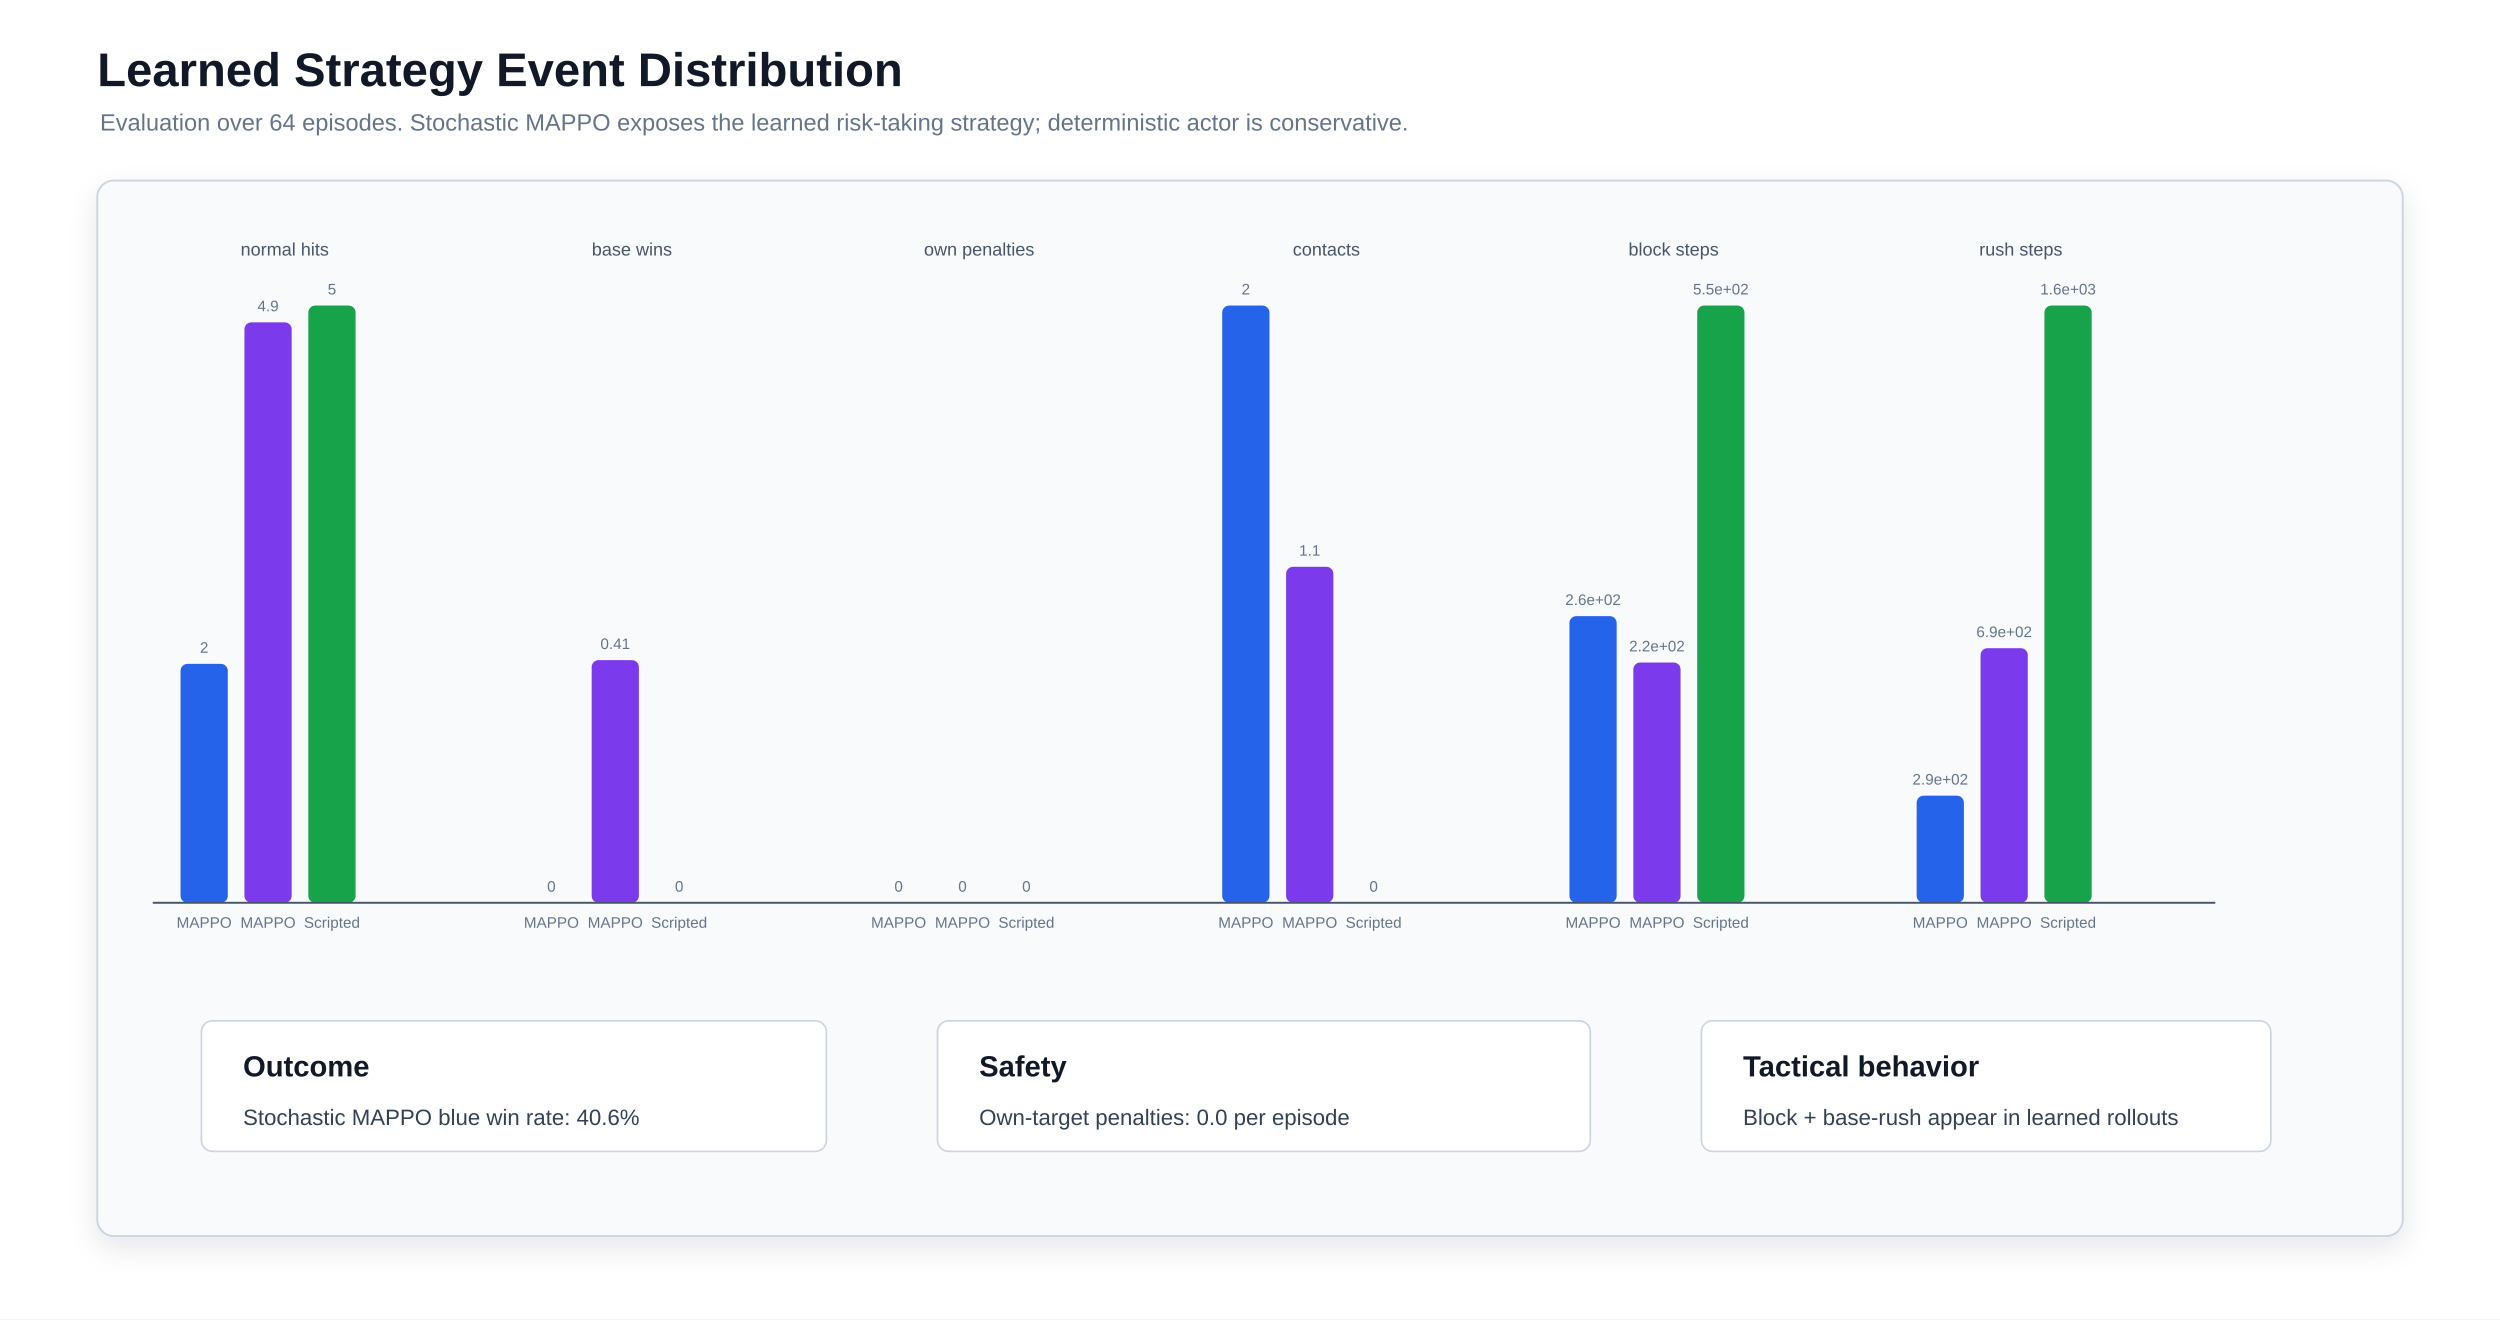
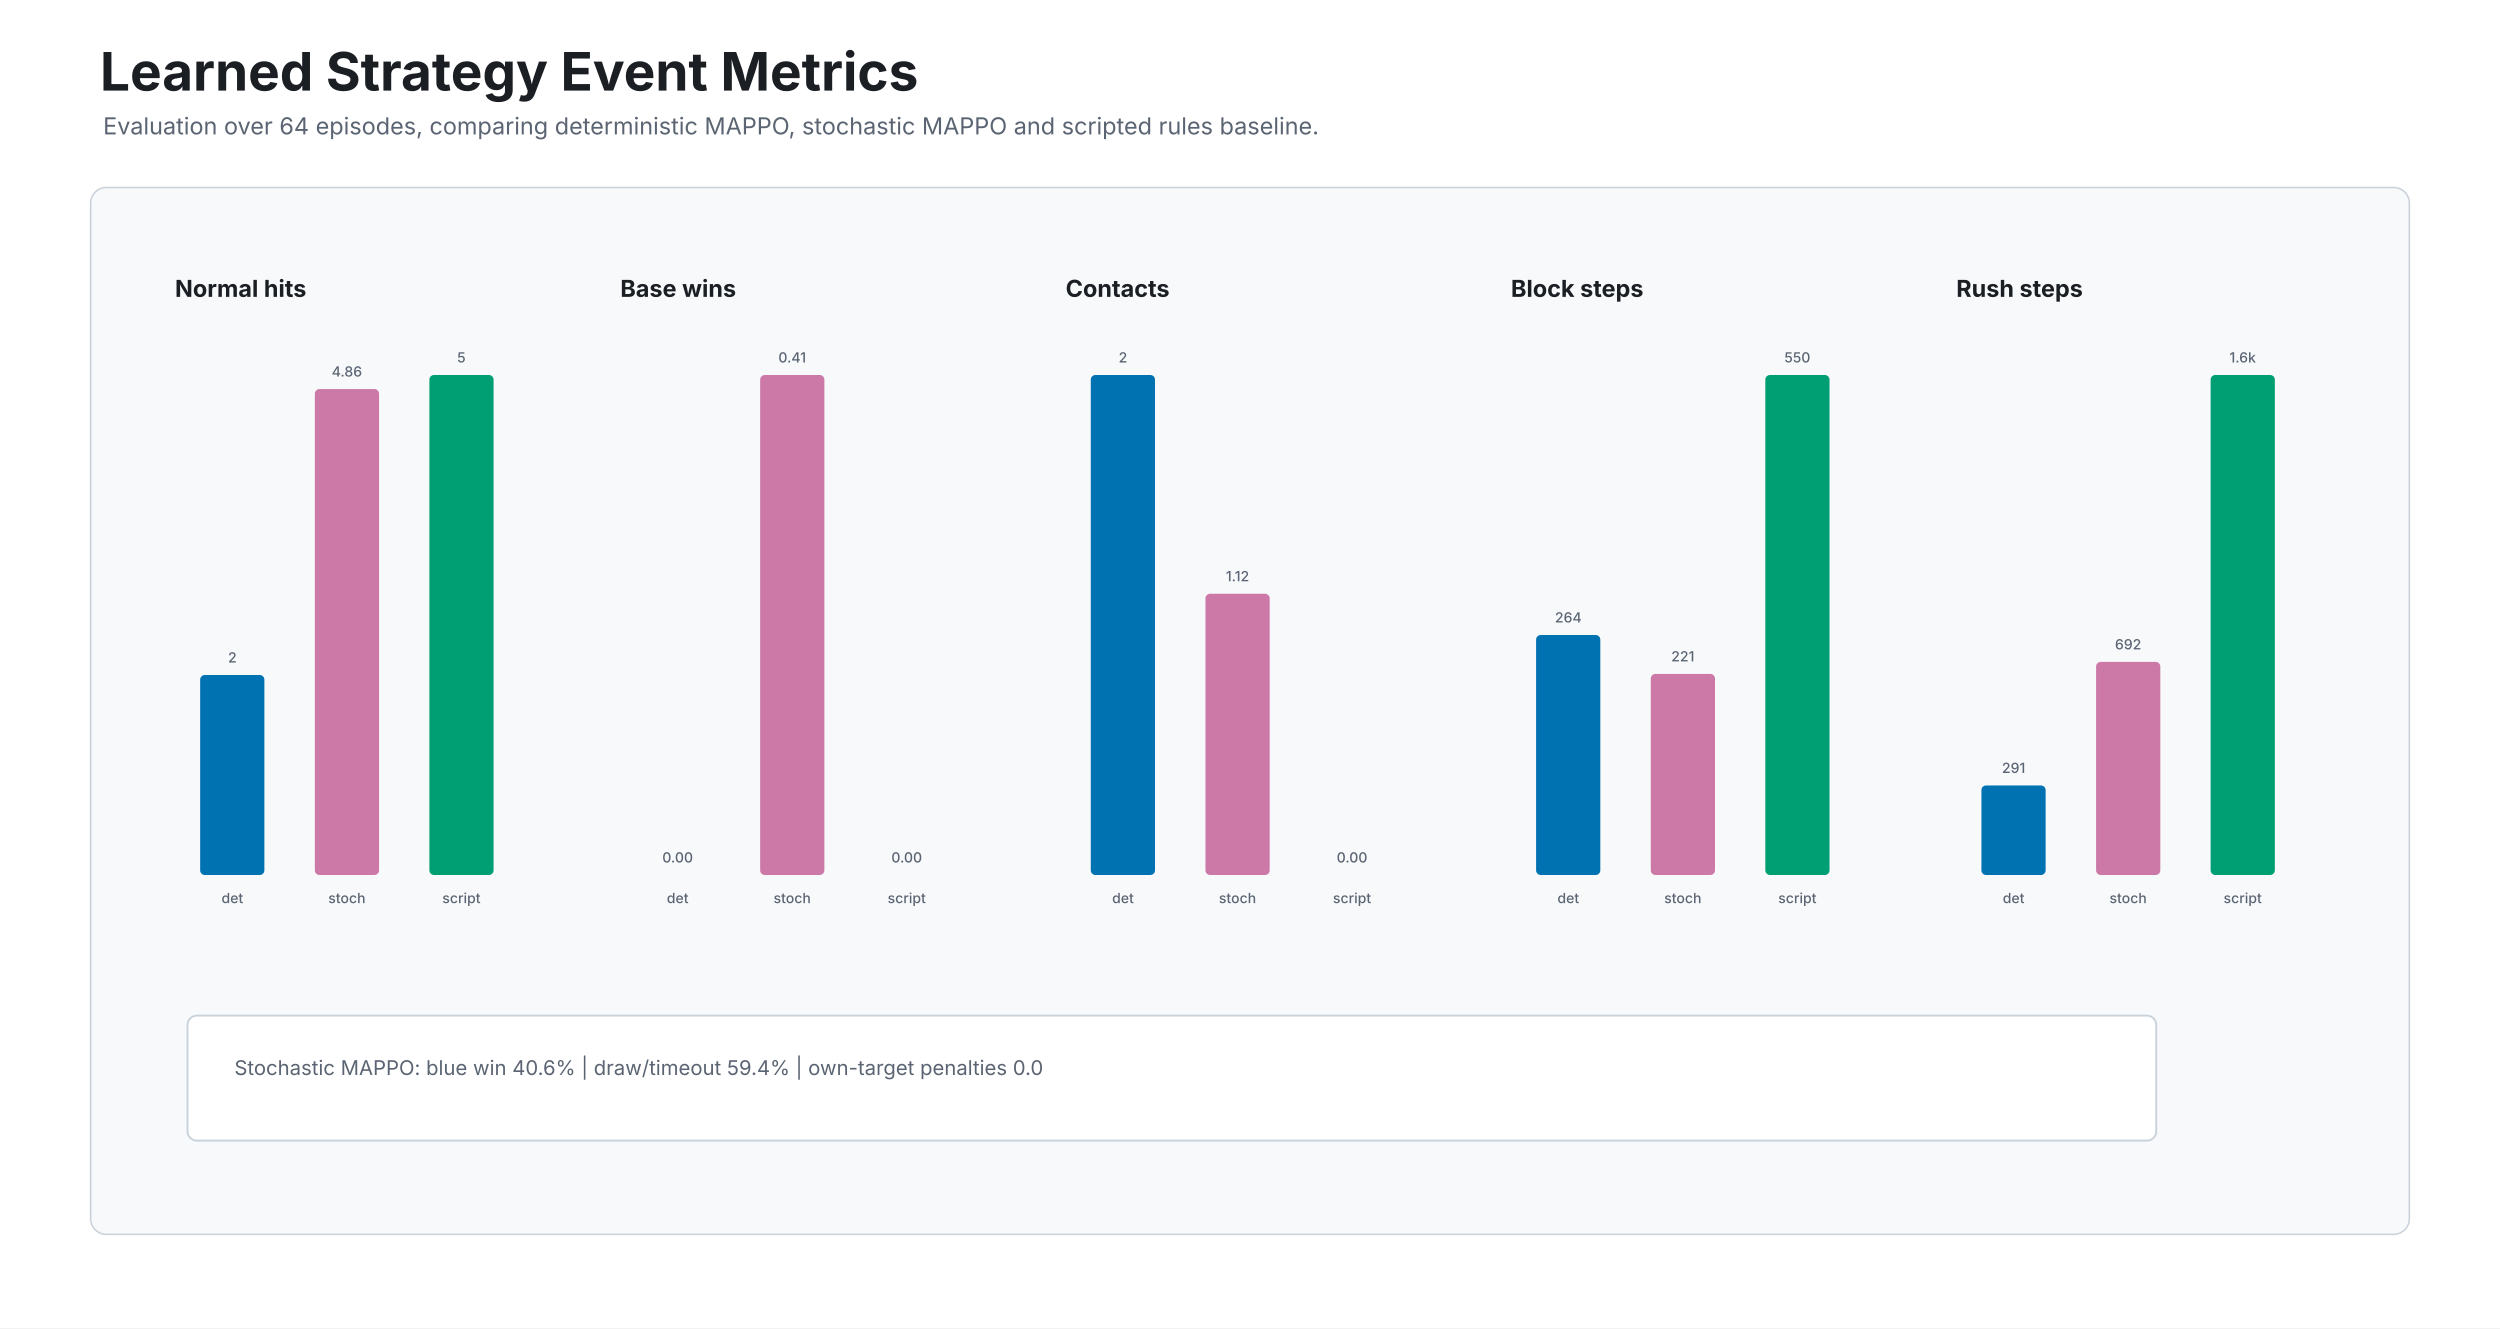
- <svg xmlns="http://www.w3.org/2000/svg" width="1800" height="950" viewBox="0 0 1800 950">
+ <svg xmlns="http://www.w3.org/2000/svg" width="1600" height="850" viewBox="0 0 1600 850">
  <defs>
-     <marker id="arrow" markerWidth="10" markerHeight="10" refX="7" refY="3" orient="auto" markerUnits="strokeWidth">
-       <path d="M0,0 L0,6 L8,3 z" fill="#111827" />
+     <marker id="arrowGray" markerWidth="9" markerHeight="9" refX="8" refY="4.5" orient="auto">
+       <path d="M0 0 L9 4.5 L0 9 Z" fill="#7A869A" />
    </marker>
-     <filter id="softShadow" x="-20%" y="-20%" width="140%" height="140%">
-       <feDropShadow dx="0" dy="8" stdDeviation="10" flood-color="#0F172A" flood-opacity="0.10" />
-     </filter>
+     <marker id="arrowBlue" markerWidth="9" markerHeight="9" refX="8" refY="4.5" orient="auto">
+       <path d="M0 0 L9 4.5 L0 9 Z" fill="#0072B2" />
+     </marker>
+     <marker id="arrowGreen" markerWidth="9" markerHeight="9" refX="8" refY="4.5" orient="auto">
+       <path d="M0 0 L9 4.5 L0 9 Z" fill="#009E73" />
+     </marker>
    <style>
-       .title{font:700 34px Arial,Inter,sans-serif;fill:#111827}
-       .subtitle{font:400 17px Arial,Inter,sans-serif;fill:#64748B}
-       .h{font:700 21px Arial,Inter,sans-serif;fill:#111827}
-       .txt{font:400 16px Arial,Inter,sans-serif;fill:#334155}
-       .small{font:400 13px Arial,Inter,sans-serif;fill:#475569}
-       .tiny{font:400 11px Arial,Inter,sans-serif;fill:#64748B}
-       .panel{fill:#F8FAFC;stroke:#CBD5E1;stroke-width:1.4;rx:12;filter:url(#softShadow)}
-       .card{fill:#FFFFFF;stroke:#CBD5E1;stroke-width:1.2;rx:8}
-       .grid{stroke:#E2E8F0;stroke-width:1}
-       .axis{stroke:#475569;stroke-width:1.4}
+       text{font-family:Inter,Arial,Helvetica,sans-serif}
+       .title{font-size:34px;font-weight:700;fill:#1B1F23}
+       .subtitle{font-size:15px;font-weight:400;fill:#5B6472}
+       .label{font-size:15px;font-weight:650;fill:#1B1F23}
+       .body{font-size:13px;font-weight:400;fill:#5B6472}
+       .small{font-size:11px;font-weight:400;fill:#5B6472}
+       .tiny{font-size:9px;font-weight:500;fill:#5B6472}
+       .panel{fill:#fff;stroke:#C9D1D9;stroke-width:1.2}
+       .soft{fill:#F7F9FB;stroke:#C9D1D9;stroke-width:1}
+       .grid{stroke:#E6EBF0;stroke-width:1}
+       .axis{stroke:#1B1F23;stroke-width:1.1}
+       .wire{fill:none;stroke:#7A869A;stroke-width:1.8;marker-end:url(#arrowGray)}
+       .wireBlue{fill:none;stroke:#0072B2;stroke-width:2;marker-end:url(#arrowBlue)}
+       .wireGreen{fill:none;stroke:#009E73;stroke-width:2;marker-end:url(#arrowGreen)}
      .dash{stroke-dasharray:6 6}
    </style>
  </defs>
-   <rect width="1800" height="950" fill="#FFFFFF" />
-   <text class="title" x="70" y="62">Learned Strategy Event Distribution</text>
-   <text class="subtitle" x="72" y="94">Evaluation over 64 episodes. Stochastic MAPPO exposes the learned risk-taking strategy; deterministic actor is conservative.</text>
-   <rect class="panel" x="70" y="130" width="1660" height="760" />
-   <text class="small" x="205" y="184" text-anchor="middle">normal hits</text>
-   <rect x="130.0" y="478.0" width="34.0" height="172.0" rx="5" fill="#2563EB" />
-   <text class="tiny" x="147.0" y="470.0" text-anchor="middle">2</text>
-   <text class="tiny" x="147.0" y="668.0" text-anchor="middle">MAPPO</text>
-   <rect x="176.0" y="232.1" width="34.0" height="417.9" rx="5" fill="#7C3AED" />
-   <text class="tiny" x="193.0" y="224.1" text-anchor="middle">4.9</text>
-   <text class="tiny" x="193.0" y="668.0" text-anchor="middle">MAPPO</text>
-   <rect x="222.0" y="220.0" width="34.0" height="430.0" rx="5" fill="#16A34A" />
-   <text class="tiny" x="239.0" y="212.0" text-anchor="middle">5</text>
-   <text class="tiny" x="239.0" y="668.0" text-anchor="middle">Scripted</text>
-   <text class="small" x="455" y="184" text-anchor="middle">base wins</text>
-   <rect x="380.0" y="650.0" width="34.0" height="0.0" rx="5" fill="#2563EB" />
-   <text class="tiny" x="397.0" y="642.0" text-anchor="middle">0</text>
-   <text class="tiny" x="397.0" y="668.0" text-anchor="middle">MAPPO</text>
-   <rect x="426.0" y="475.3" width="34.0" height="174.7" rx="5" fill="#7C3AED" />
-   <text class="tiny" x="443.0" y="467.3" text-anchor="middle">0.41</text>
-   <text class="tiny" x="443.0" y="668.0" text-anchor="middle">MAPPO</text>
-   <rect x="472.0" y="650.0" width="34.0" height="0.0" rx="5" fill="#16A34A" />
-   <text class="tiny" x="489.0" y="642.0" text-anchor="middle">0</text>
-   <text class="tiny" x="489.0" y="668.0" text-anchor="middle">Scripted</text>
-   <text class="small" x="705" y="184" text-anchor="middle">own penalties</text>
-   <rect x="630.0" y="650.0" width="34.0" height="0.0" rx="5" fill="#2563EB" />
-   <text class="tiny" x="647.0" y="642.0" text-anchor="middle">0</text>
-   <text class="tiny" x="647.0" y="668.0" text-anchor="middle">MAPPO</text>
-   <rect x="676.0" y="650.0" width="34.0" height="0.0" rx="5" fill="#7C3AED" />
-   <text class="tiny" x="693.0" y="642.0" text-anchor="middle">0</text>
-   <text class="tiny" x="693.0" y="668.0" text-anchor="middle">MAPPO</text>
-   <rect x="722.0" y="650.0" width="34.0" height="0.0" rx="5" fill="#16A34A" />
-   <text class="tiny" x="739.0" y="642.0" text-anchor="middle">0</text>
-   <text class="tiny" x="739.0" y="668.0" text-anchor="middle">Scripted</text>
-   <text class="small" x="955" y="184" text-anchor="middle">contacts</text>
-   <rect x="880.0" y="220.0" width="34.0" height="430.0" rx="5" fill="#2563EB" />
-   <text class="tiny" x="897.0" y="212.0" text-anchor="middle">2</text>
-   <text class="tiny" x="897.0" y="668.0" text-anchor="middle">MAPPO</text>
-   <rect x="926.0" y="408.1" width="34.0" height="241.9" rx="5" fill="#7C3AED" />
-   <text class="tiny" x="943.0" y="400.1" text-anchor="middle">1.1</text>
-   <text class="tiny" x="943.0" y="668.0" text-anchor="middle">MAPPO</text>
-   <rect x="972.0" y="650.0" width="34.0" height="0.0" rx="5" fill="#16A34A" />
-   <text class="tiny" x="989.0" y="642.0" text-anchor="middle">0</text>
-   <text class="tiny" x="989.0" y="668.0" text-anchor="middle">Scripted</text>
-   <text class="small" x="1205" y="184" text-anchor="middle">block steps</text>
-   <rect x="1130.0" y="443.6" width="34.0" height="206.4" rx="5" fill="#2563EB" />
-   <text class="tiny" x="1147.0" y="435.6" text-anchor="middle">2.6e+02</text>
-   <text class="tiny" x="1147.0" y="668.0" text-anchor="middle">MAPPO</text>
-   <rect x="1176.0" y="477.0" width="34.0" height="173.0" rx="5" fill="#7C3AED" />
-   <text class="tiny" x="1193.0" y="469.0" text-anchor="middle">2.2e+02</text>
-   <text class="tiny" x="1193.0" y="668.0" text-anchor="middle">MAPPO</text>
-   <rect x="1222.0" y="220.0" width="34.0" height="430.0" rx="5" fill="#16A34A" />
-   <text class="tiny" x="1239.0" y="212.0" text-anchor="middle">5.5e+02</text>
-   <text class="tiny" x="1239.0" y="668.0" text-anchor="middle">Scripted</text>
-   <text class="small" x="1455" y="184" text-anchor="middle">rush steps</text>
-   <rect x="1380.0" y="572.9" width="34.0" height="77.1" rx="5" fill="#2563EB" />
-   <text class="tiny" x="1397.0" y="564.9" text-anchor="middle">2.9e+02</text>
-   <text class="tiny" x="1397.0" y="668.0" text-anchor="middle">MAPPO</text>
-   <rect x="1426.0" y="466.7" width="34.0" height="183.3" rx="5" fill="#7C3AED" />
-   <text class="tiny" x="1443.0" y="458.7" text-anchor="middle">6.9e+02</text>
-   <text class="tiny" x="1443.0" y="668.0" text-anchor="middle">MAPPO</text>
-   <rect x="1472.0" y="220.0" width="34.0" height="430.0" rx="5" fill="#16A34A" />
-   <text class="tiny" x="1489.0" y="212.0" text-anchor="middle">1.6e+03</text>
-   <text class="tiny" x="1489.0" y="668.0" text-anchor="middle">Scripted</text>
-   <line class="axis" x1="110" y1="650" x2="1595" y2="650" />
-   <rect class="card" x="145" y="735" width="450" height="94" />
-   <text class="h" x="175" y="775">Outcome</text>
-   <text class="txt" x="175" y="810">Stochastic MAPPO blue win rate: 40.6%</text>
-   <rect class="card" x="675" y="735" width="470" height="94" />
-   <text class="h" x="705" y="775">Safety</text>
-   <text class="txt" x="705" y="810">Own-target penalties: 0.0 per episode</text>
-   <rect class="card" x="1225" y="735" width="410" height="94" />
-   <text class="h" x="1255" y="775">Tactical behavior</text>
-   <text class="txt" x="1255" y="810">Block + base-rush appear in learned rollouts</text>
+   <rect width="1600" height="850" fill="#FFFFFF" />
+   <text class="title" x="64" y="58">Learned Strategy Event Metrics</text>
+   <text class="subtitle" x="66" y="86">Evaluation over 64 episodes, comparing deterministic MAPPO, stochastic MAPPO and scripted rules baseline.</text>
+   <rect class="soft" x="58.0" y="120.0" width="1484.0" height="670.0" rx="10.0" />
+   <text class="label" x="112.0" y="190.0" text-anchor="start">Normal hits</text>
+   <rect x="128.1" y="432.0" width="41.1" height="128.0" rx="3" fill="#0072B2" />
+   <text class="tiny" x="148.7" y="424.0" text-anchor="middle">2</text>
+   <text class="tiny" x="148.7" y="578.0" text-anchor="middle">det</text>
+   <rect x="201.5" y="249.0" width="41.1" height="311.0" rx="3" fill="#CC79A7" />
+   <text class="tiny" x="222.0" y="241.0" text-anchor="middle">4.86</text>
+   <text class="tiny" x="222.0" y="578.0" text-anchor="middle">stoch</text>
+   <rect x="274.8" y="240.0" width="41.1" height="320.0" rx="3" fill="#009E73" />
+   <text class="tiny" x="295.3" y="232.0" text-anchor="middle">5</text>
+   <text class="tiny" x="295.3" y="578.0" text-anchor="middle">script</text>
+   <text class="label" x="397.0" y="190.0" text-anchor="start">Base wins</text>
+   <rect x="413.1" y="560.0" width="41.1" height="0.0" rx="3" fill="#0072B2" />
+   <text class="tiny" x="433.7" y="552.0" text-anchor="middle">0.00</text>
+   <text class="tiny" x="433.7" y="578.0" text-anchor="middle">det</text>
+   <rect x="486.5" y="240.0" width="41.1" height="320.0" rx="3" fill="#CC79A7" />
+   <text class="tiny" x="507.0" y="232.0" text-anchor="middle">0.41</text>
+   <text class="tiny" x="507.0" y="578.0" text-anchor="middle">stoch</text>
+   <rect x="559.8" y="560.0" width="41.1" height="0.0" rx="3" fill="#009E73" />
+   <text class="tiny" x="580.3" y="552.0" text-anchor="middle">0.00</text>
+   <text class="tiny" x="580.3" y="578.0" text-anchor="middle">script</text>
+   <text class="label" x="682.0" y="190.0" text-anchor="start">Contacts</text>
+   <rect x="698.1" y="240.0" width="41.1" height="320.0" rx="3" fill="#0072B2" />
+   <text class="tiny" x="718.7" y="232.0" text-anchor="middle">2</text>
+   <text class="tiny" x="718.7" y="578.0" text-anchor="middle">det</text>
+   <rect x="771.5" y="380.0" width="41.1" height="180.0" rx="3" fill="#CC79A7" />
+   <text class="tiny" x="792.0" y="372.0" text-anchor="middle">1.12</text>
+   <text class="tiny" x="792.0" y="578.0" text-anchor="middle">stoch</text>
+   <rect x="844.8" y="560.0" width="41.1" height="0.0" rx="3" fill="#009E73" />
+   <text class="tiny" x="865.3" y="552.0" text-anchor="middle">0.00</text>
+   <text class="tiny" x="865.3" y="578.0" text-anchor="middle">script</text>
+   <text class="label" x="967.0" y="190.0" text-anchor="start">Block steps</text>
+   <rect x="983.1" y="406.4" width="41.1" height="153.6" rx="3" fill="#0072B2" />
+   <text class="tiny" x="1003.7" y="398.4" text-anchor="middle">264</text>
+   <text class="tiny" x="1003.7" y="578.0" text-anchor="middle">det</text>
+   <rect x="1056.5" y="431.3" width="41.1" height="128.7" rx="3" fill="#CC79A7" />
+   <text class="tiny" x="1077.0" y="423.3" text-anchor="middle">221</text>
+   <text class="tiny" x="1077.0" y="578.0" text-anchor="middle">stoch</text>
+   <rect x="1129.8" y="240.0" width="41.1" height="320.0" rx="3" fill="#009E73" />
+   <text class="tiny" x="1150.3" y="232.0" text-anchor="middle">550</text>
+   <text class="tiny" x="1150.3" y="578.0" text-anchor="middle">script</text>
+   <text class="label" x="1252.0" y="190.0" text-anchor="start">Rush steps</text>
+   <rect x="1268.1" y="502.7" width="41.1" height="57.3" rx="3" fill="#0072B2" />
+   <text class="tiny" x="1288.7" y="494.7" text-anchor="middle">291</text>
+   <text class="tiny" x="1288.7" y="578.0" text-anchor="middle">det</text>
+   <rect x="1341.5" y="423.6" width="41.1" height="136.4" rx="3" fill="#CC79A7" />
+   <text class="tiny" x="1362.0" y="415.6" text-anchor="middle">692</text>
+   <text class="tiny" x="1362.0" y="578.0" text-anchor="middle">stoch</text>
+   <rect x="1414.8" y="240.0" width="41.1" height="320.0" rx="3" fill="#009E73" />
+   <text class="tiny" x="1435.3" y="232.0" text-anchor="middle">1.6k</text>
+   <text class="tiny" x="1435.3" y="578.0" text-anchor="middle">script</text>
+   <rect class="panel" x="120.0" y="650.0" width="1260.0" height="80.0" rx="6.0" />
+   <text class="body" x="150.0" y="688.0" text-anchor="start">Stochastic MAPPO: blue win 40.6% | draw/timeout 59.4% | own-target penalties 0.0</text>
</svg>
